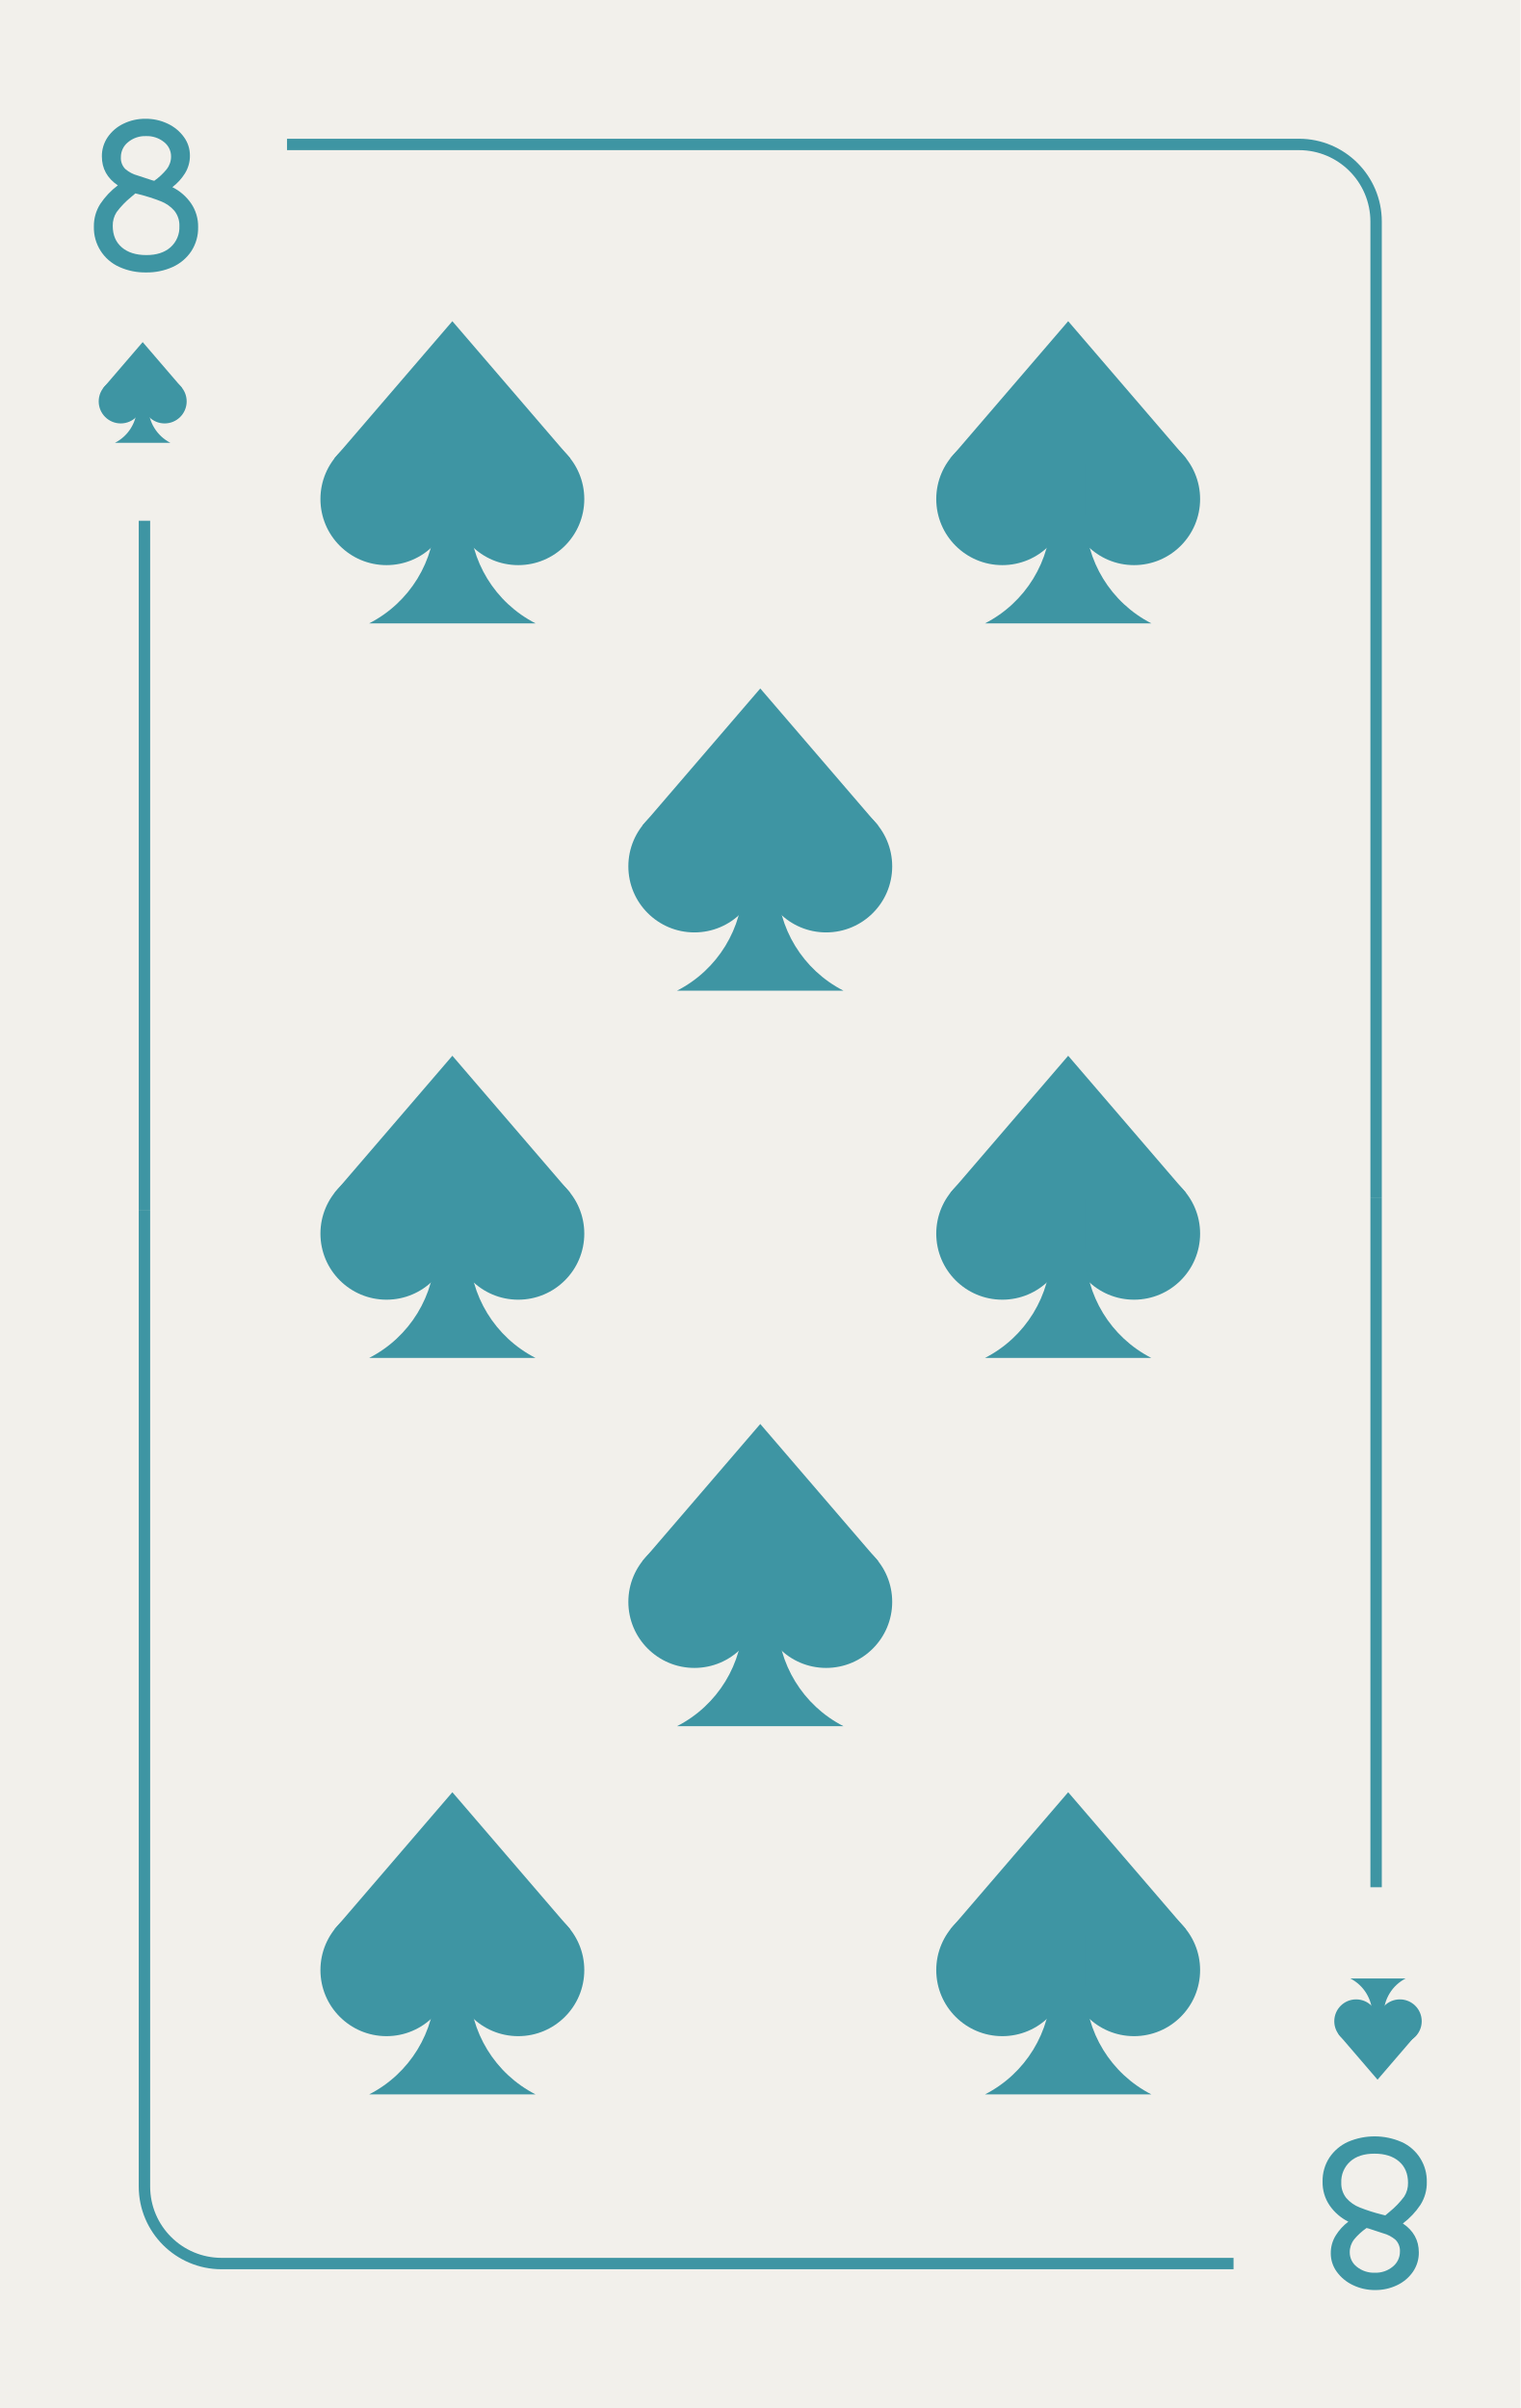
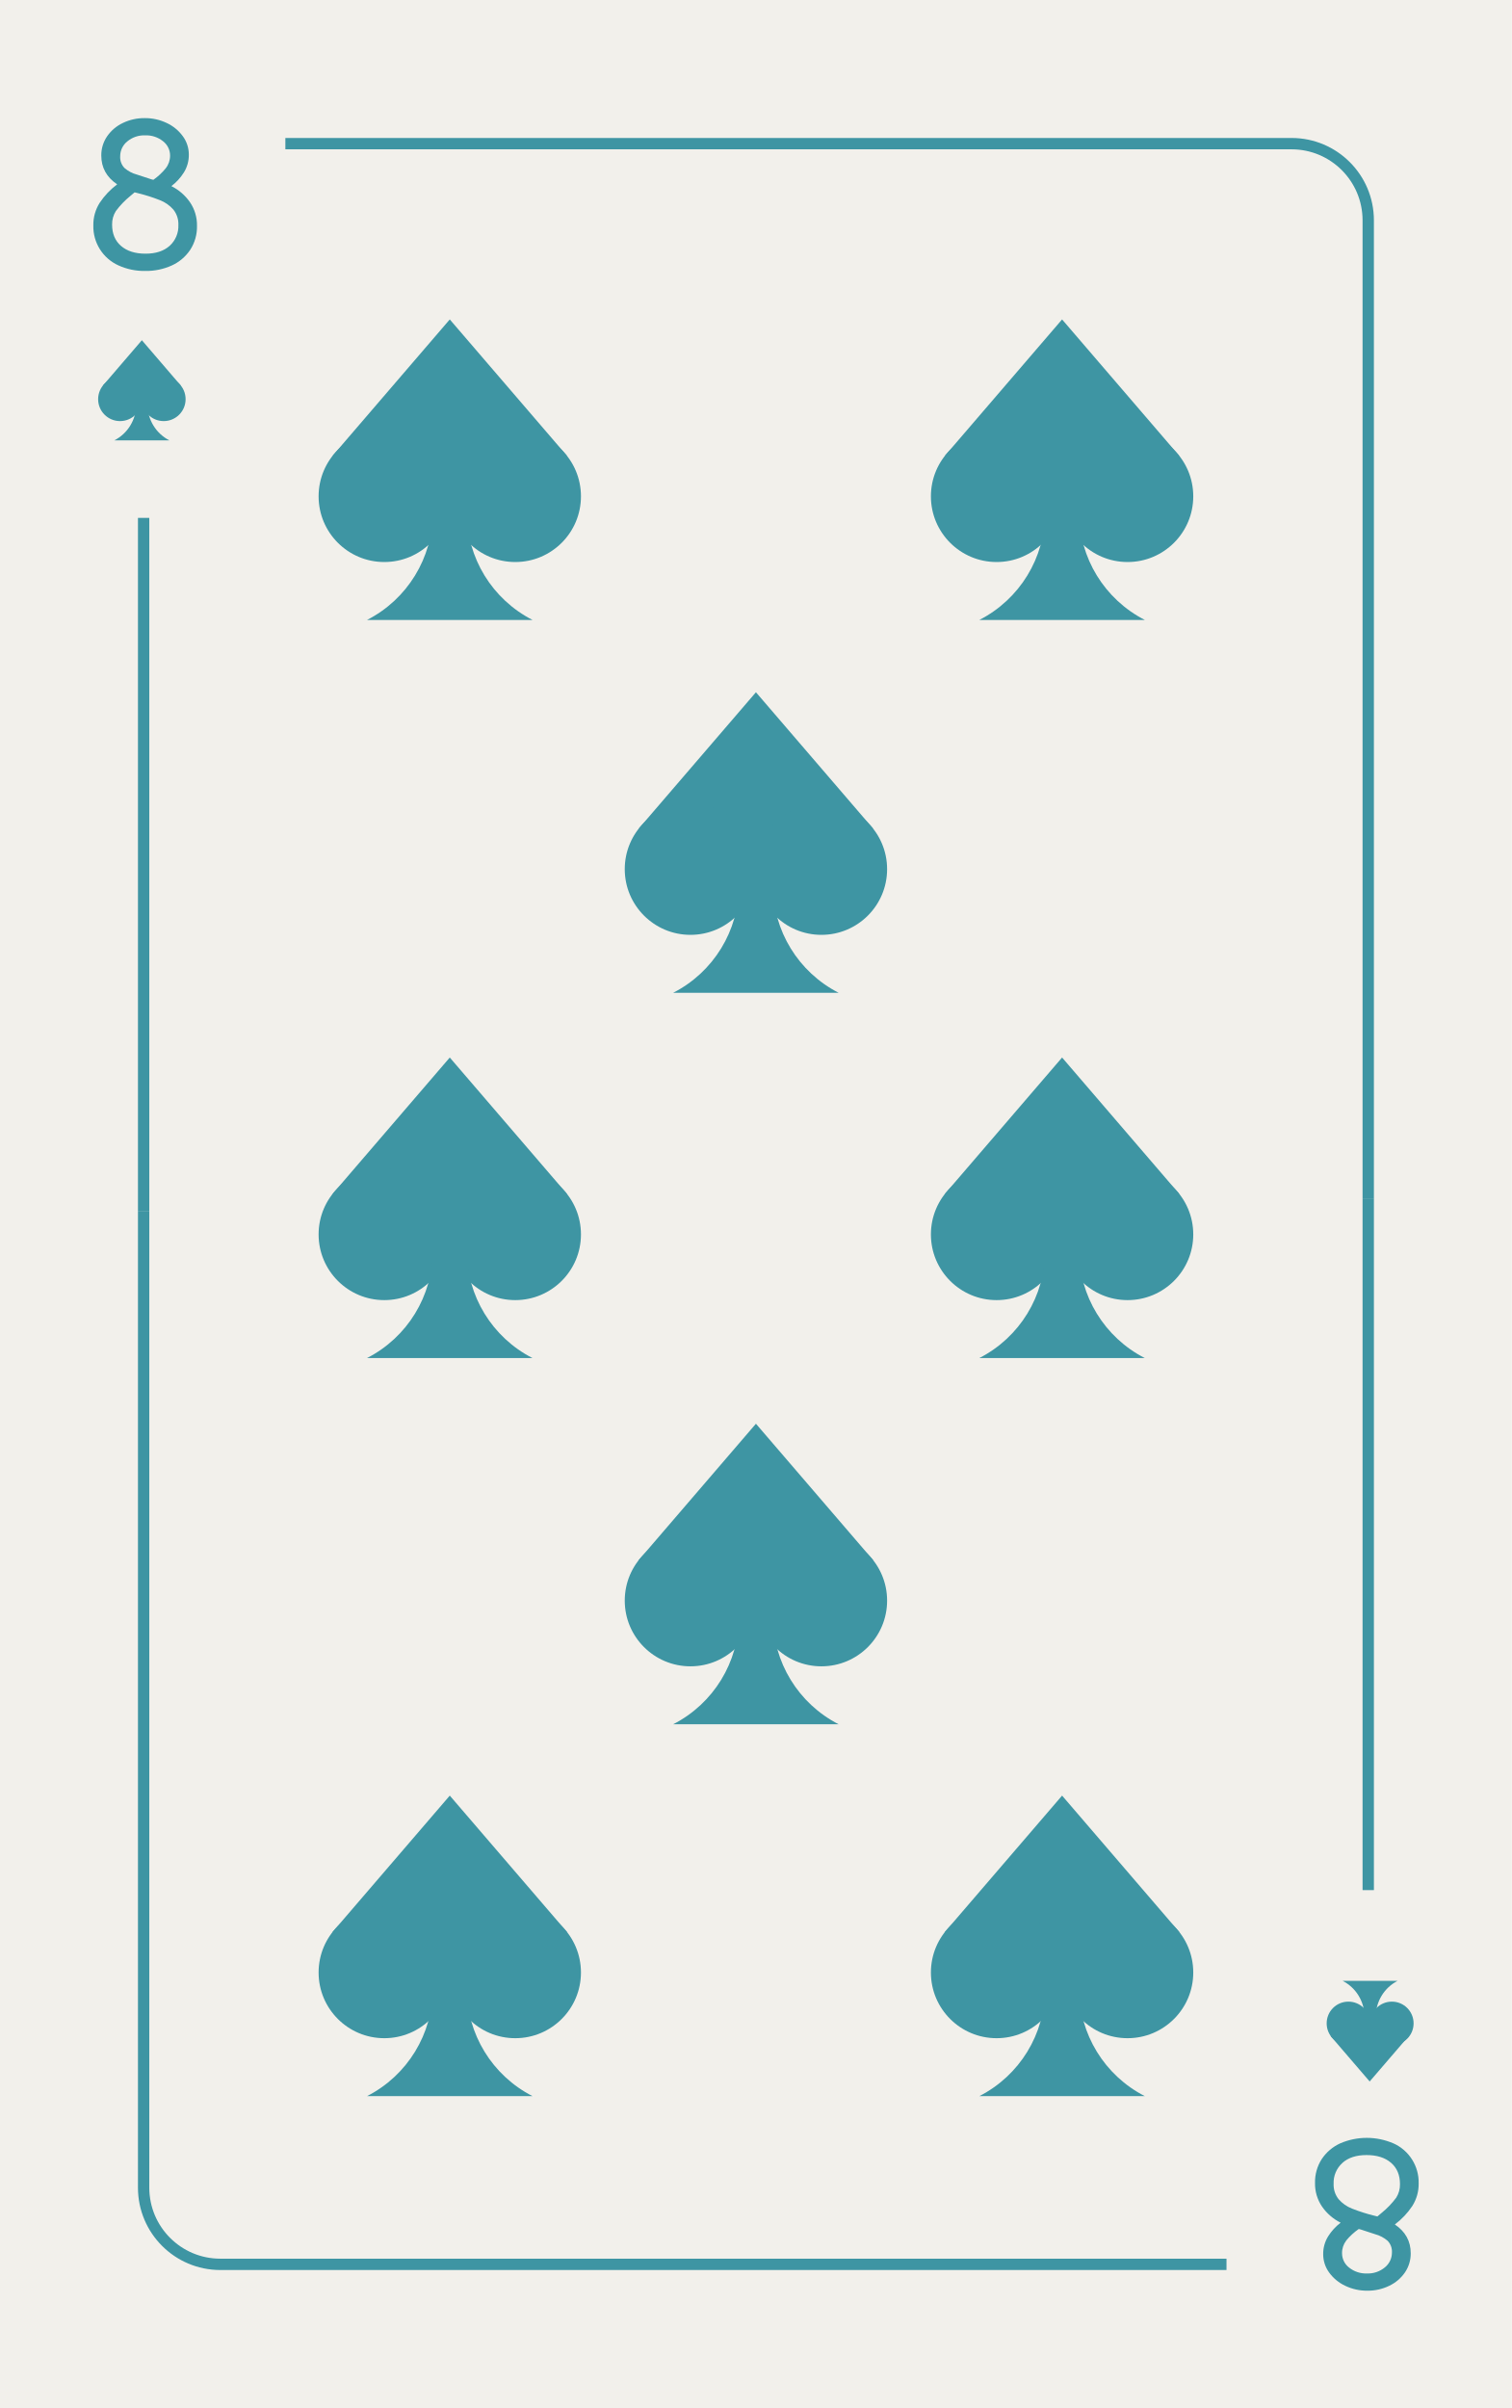
- <svg xmlns="http://www.w3.org/2000/svg" viewBox="0 0 800 1267">
+ <svg xmlns="http://www.w3.org/2000/svg" viewBox="0 0 800 1274">
  <defs>
    <style>.cls-1{fill:#f2f0eb;}.cls-2{fill:#3e95a3;}</style>
  </defs>
  <g id="Layer_2" data-name="Layer 2">
-     <rect class="cls-1" width="800" height="1267" />
+     <rect class="cls-1" width="800" height="1274" />
  </g>
  <g id="Layer_1" data-name="Layer 1">
    <polygon class="cls-2" points="95.75 204.07 75.07 210.66 54.39 204.07 75.07 180 95.75 204.07" />
    <circle class="cls-2" cx="63.52" cy="211.2" r="11.59" />
    <circle class="cls-2" cx="86.62" cy="211.2" r="11.59" />
    <path class="cls-2" d="M89.66,233H60.47a21.27,21.27,0,0,0,11.59-18.94V205h6v9.06A21.28,21.28,0,0,0,89.66,233Z" />
    <polygon class="cls-2" points="300.05 241.21 238 260.98 175.95 241.21 238 169 300.05 241.21" />
    <circle class="cls-2" cx="203.35" cy="262.59" r="34.76" />
    <circle class="cls-2" cx="272.65" cy="262.59" r="34.76" />
    <path class="cls-2" d="M281.79,328H194.21A63.84,63.84,0,0,0,229,271.17V244H247v27.17A63.84,63.84,0,0,0,281.79,328Z" />
    <polygon class="cls-2" points="624.04 241.21 562 260.98 499.95 241.21 562 169 624.04 241.21" />
    <circle class="cls-2" cx="527.35" cy="262.59" r="34.76" />
    <circle class="cls-2" cx="596.65" cy="262.59" r="34.76" />
    <path class="cls-2" d="M605.79,328H518.21A63.84,63.84,0,0,0,553,271.17V244H571v27.17A63.84,63.84,0,0,0,605.79,328Z" />
-     <polygon class="cls-2" points="462.05 434.45 400 454.23 337.95 434.45 400 362.25 462.05 434.45" />
-     <circle class="cls-2" cx="365.35" cy="455.84" r="34.76" />
-     <circle class="cls-2" cx="434.65" cy="455.84" r="34.76" />
-     <path class="cls-2" d="M443.79,521.25H356.21A63.84,63.84,0,0,0,391,464.42V437.25H409v27.17a63.84,63.84,0,0,0,34.76,56.83Z" />
-     <polygon class="cls-2" points="462.05 821.46 400 841.23 337.95 821.46 400 749.25 462.05 821.46" />
-     <circle class="cls-2" cx="365.35" cy="842.84" r="34.76" />
-     <circle class="cls-2" cx="434.65" cy="842.84" r="34.76" />
-     <path class="cls-2" d="M443.79,908.25H356.21A63.84,63.84,0,0,0,391,851.42V824.25H409v27.17a63.84,63.84,0,0,0,34.76,56.83Z" />
-     <polygon class="cls-2" points="300.05 627.71 238 647.48 175.95 627.71 238 555.5 300.05 627.71" />
-     <circle class="cls-2" cx="203.35" cy="649.09" r="34.76" />
-     <circle class="cls-2" cx="272.65" cy="649.09" r="34.76" />
-     <path class="cls-2" d="M281.79,714.5H194.21A63.84,63.84,0,0,0,229,657.67V630.5H247v27.17a63.84,63.84,0,0,0,34.76,56.83Z" />
-     <polygon class="cls-2" points="624.04 627.71 562 647.48 499.95 627.71 562 555.5 624.04 627.71" />
-     <circle class="cls-2" cx="527.35" cy="649.09" r="34.76" />
-     <circle class="cls-2" cx="596.65" cy="649.09" r="34.76" />
-     <path class="cls-2" d="M605.79,714.5H518.21A63.84,63.84,0,0,0,553,657.67V630.5H571v27.17a63.84,63.84,0,0,0,34.76,56.83Z" />
-     <polygon class="cls-2" points="300.05 1015.21 238 1034.98 175.95 1015.21 238 943 300.05 1015.21" />
-     <circle class="cls-2" cx="203.35" cy="1036.59" r="34.76" />
-     <circle class="cls-2" cx="272.65" cy="1036.59" r="34.76" />
-     <path class="cls-2" d="M281.79,1102H194.21A63.84,63.84,0,0,0,229,1045.17V1018H247v27.17A63.84,63.84,0,0,0,281.79,1102Z" />
-     <polygon class="cls-2" points="624.04 1015.21 562 1034.98 499.95 1015.21 562 943 624.04 1015.21" />
-     <circle class="cls-2" cx="527.35" cy="1036.59" r="34.76" />
-     <circle class="cls-2" cx="596.65" cy="1036.59" r="34.76" />
-     <path class="cls-2" d="M605.79,1102H518.21A63.84,63.84,0,0,0,553,1045.17V1018H571v27.17A63.84,63.84,0,0,0,605.79,1102Z" />
-     <polygon class="cls-2" points="704.08 1070.18 724.76 1063.59 745.45 1070.18 724.76 1094.25 704.08 1070.18" />
-     <circle class="cls-2" cx="736.5" cy="1063.5" r="11.5" />
-     <circle class="cls-2" cx="713.5" cy="1063.5" r="11.5" />
-     <path class="cls-2" d="M710.45,1041h29.09A21.27,21.27,0,0,0,728,1059.91V1069h-6v-9.09A21.26,21.26,0,0,0,710.45,1041Z" />
+     <polygon class="cls-2" points="462.05 438.45 400 458.23 337.95 438.45 400 366.25 462.05 438.45" />
+     <circle class="cls-2" cx="365.35" cy="459.84" r="34.76" />
+     <circle class="cls-2" cx="434.65" cy="459.84" r="34.76" />
+     <path class="cls-2" d="M443.79,525.25H356.21A63.84,63.84,0,0,0,391,468.42V441.25H409v27.17a63.84,63.84,0,0,0,34.76,56.83Z" />
+     <polygon class="cls-2" points="462.05 825.46 400 845.23 337.95 825.46 400 753.25 462.05 825.46" />
+     <circle class="cls-2" cx="365.35" cy="846.84" r="34.76" />
+     <circle class="cls-2" cx="434.65" cy="846.84" r="34.76" />
+     <path class="cls-2" d="M443.79,912.25H356.21A63.84,63.84,0,0,0,391,855.42V828.25H409v27.17a63.84,63.84,0,0,0,34.76,56.83Z" />
+     <polygon class="cls-2" points="300.05 631.71 238 651.48 175.95 631.71 238 559.5 300.05 631.71" />
+     <circle class="cls-2" cx="203.35" cy="653.09" r="34.76" />
+     <circle class="cls-2" cx="272.65" cy="653.09" r="34.76" />
+     <path class="cls-2" d="M281.79,718.5H194.21A63.84,63.84,0,0,0,229,661.67V634.5H247v27.17a63.84,63.84,0,0,0,34.76,56.83Z" />
+     <polygon class="cls-2" points="624.04 631.71 562 651.48 499.95 631.71 562 559.5 624.04 631.71" />
+     <circle class="cls-2" cx="527.35" cy="653.09" r="34.76" />
+     <circle class="cls-2" cx="596.65" cy="653.09" r="34.76" />
+     <path class="cls-2" d="M605.79,718.5H518.21A63.84,63.84,0,0,0,553,661.67V634.5H571v27.17a63.84,63.84,0,0,0,34.76,56.83Z" />
+     <polygon class="cls-2" points="300.05 1022.21 238 1041.98 175.95 1022.21 238 950 300.05 1022.21" />
+     <circle class="cls-2" cx="203.35" cy="1043.59" r="34.76" />
+     <circle class="cls-2" cx="272.65" cy="1043.59" r="34.76" />
+     <path class="cls-2" d="M281.79,1109H194.21A63.84,63.84,0,0,0,229,1052.17V1025H247v27.17A63.84,63.84,0,0,0,281.79,1109Z" />
+     <polygon class="cls-2" points="624.04 1022.21 562 1041.98 499.95 1022.21 562 950 624.04 1022.21" />
+     <circle class="cls-2" cx="527.35" cy="1043.59" r="34.76" />
+     <circle class="cls-2" cx="596.65" cy="1043.59" r="34.76" />
+     <path class="cls-2" d="M605.79,1109H518.21A63.84,63.84,0,0,0,553,1052.17V1025H571v27.17A63.84,63.84,0,0,0,605.79,1109Z" />
+     <polygon class="cls-2" points="704.08 1077.18 724.76 1070.59 745.45 1077.18 724.76 1101.25 704.08 1077.18" />
+     <circle class="cls-2" cx="736.5" cy="1070.5" r="11.5" />
+     <circle class="cls-2" cx="713.5" cy="1070.5" r="11.5" />
+     <path class="cls-2" d="M710.45,1048h29.09A21.27,21.27,0,0,0,728,1066.91V1076h-6v-9.09A21.26,21.26,0,0,0,710.45,1048Z" />
    <path class="cls-2" d="M62.71,140.43a22.61,22.61,0,0,1-13.32-21.18,21.58,21.58,0,0,1,3.36-11.94A39.81,39.81,0,0,1,62,97.53q-8.4-5.64-8.4-15.24a17.62,17.62,0,0,1,3.06-10.14A21,21,0,0,1,65,65.07a25.88,25.88,0,0,1,11.52-2.58,26.54,26.54,0,0,1,11.7,2.58,22,22,0,0,1,8.52,7,16.34,16.34,0,0,1,3.18,9.72,17.44,17.44,0,0,1-2.64,9.48,27,27,0,0,1-6.6,7.2,26.12,26.12,0,0,1,9.84,8.52,21.46,21.46,0,0,1,3.72,12.48,22.39,22.39,0,0,1-3.6,12.72,23.31,23.31,0,0,1-9.78,8.28,32.72,32.72,0,0,1-14,2.88A32.84,32.84,0,0,1,62.71,140.43Zm27-10.32A14.08,14.08,0,0,0,94.39,119a12.26,12.26,0,0,0-2.64-8.1,18,18,0,0,0-7.14-5,89.09,89.09,0,0,0-11.46-3.66l-1.92-.48L69,103.65a44.32,44.32,0,0,0-7.68,8,12.86,12.86,0,0,0-2,7.2q0,7.2,4.74,11.28t12.9,4.08Q85,134.25,89.71,130.11Zm-2-41.1A10.69,10.69,0,0,0,90,82.29a9.54,9.54,0,0,0-3.72-7.56,14.25,14.25,0,0,0-9.48-3.12,13.91,13.91,0,0,0-9.48,3.24,10,10,0,0,0-3.72,7.8,8.19,8.19,0,0,0,2.28,6.24,16.5,16.5,0,0,0,6.6,3.48l7.68,2.52,1,.24A32.87,32.87,0,0,0,87.73,89Z" />
-     <rect class="cls-2" x="73" y="274" width="6" height="363" />
-     <path class="cls-2" d="M727,630h-6V116.54A37.58,37.58,0,0,0,683.46,79H151V73H683.46A43.59,43.59,0,0,1,727,116.54Z" />
-     <path class="cls-2" d="M737.36,1127a22.61,22.61,0,0,1,13.32,21.18,21.58,21.58,0,0,1-3.36,11.94,39.81,39.81,0,0,1-9.24,9.78q8.4,5.64,8.4,15.24a17.62,17.62,0,0,1-3.06,10.14,21,21,0,0,1-8.34,7.08,25.88,25.88,0,0,1-11.52,2.58,26.54,26.54,0,0,1-11.7-2.58,22,22,0,0,1-8.52-7,16.34,16.34,0,0,1-3.18-9.72,17.44,17.44,0,0,1,2.64-9.48,27,27,0,0,1,6.6-7.2,26.12,26.12,0,0,1-9.84-8.52,21.46,21.46,0,0,1-3.72-12.48,22.39,22.39,0,0,1,3.6-12.72,23.31,23.31,0,0,1,9.78-8.28,35.47,35.47,0,0,1,28.14.06Zm-27,10.32a14.08,14.08,0,0,0-4.68,11.1,12.26,12.26,0,0,0,2.64,8.1,18,18,0,0,0,7.14,5,89.09,89.09,0,0,0,11.46,3.66l1.92.48,2.28-1.92a44.32,44.32,0,0,0,7.68-8,12.86,12.86,0,0,0,2-7.2q0-7.2-4.74-11.28t-12.9-4.08Q715,1133.16,710.36,1137.3Zm2,41.1a10.69,10.69,0,0,0-2.22,6.72,9.54,9.54,0,0,0,3.72,7.56,14.25,14.25,0,0,0,9.48,3.12,13.91,13.91,0,0,0,9.48-3.24,10,10,0,0,0,3.72-7.8,8.19,8.19,0,0,0-2.28-6.24,16.5,16.5,0,0,0-6.6-3.48l-7.68-2.52-1-.24A32.87,32.87,0,0,0,712.34,1178.4Z" />
-     <rect class="cls-2" x="721" y="630" width="6" height="363" />
-     <path class="cls-2" d="M649,1194H116.54A43.59,43.59,0,0,1,73,1150.46V637h6v513.46A37.58,37.58,0,0,0,116.54,1188H649Z" />
+     <rect class="cls-2" x="73" y="274" width="6" height="367" />
+     <path class="cls-2" d="M727,634h-6V116.54A37.58,37.58,0,0,0,683.46,79H151V73H683.46A43.59,43.59,0,0,1,727,116.54Z" />
+     <path class="cls-2" d="M737.36,1134a22.61,22.61,0,0,1,13.32,21.18,21.58,21.58,0,0,1-3.36,11.94,39.81,39.81,0,0,1-9.24,9.78q8.4,5.64,8.4,15.24a17.62,17.62,0,0,1-3.06,10.14,21,21,0,0,1-8.34,7.08,25.88,25.88,0,0,1-11.52,2.58,26.54,26.54,0,0,1-11.7-2.58,22,22,0,0,1-8.52-7,16.34,16.34,0,0,1-3.18-9.72,17.44,17.44,0,0,1,2.64-9.48,27,27,0,0,1,6.6-7.2,26.12,26.12,0,0,1-9.84-8.52,21.46,21.46,0,0,1-3.72-12.48,22.39,22.39,0,0,1,3.6-12.72,23.31,23.31,0,0,1,9.78-8.28,35.47,35.47,0,0,1,28.14.06Zm-27,10.32a14.08,14.08,0,0,0-4.68,11.1,12.26,12.26,0,0,0,2.64,8.1,18,18,0,0,0,7.14,5,89.09,89.09,0,0,0,11.46,3.66l1.92.48,2.28-1.92a44.32,44.32,0,0,0,7.68-8,12.86,12.86,0,0,0,2-7.2q0-7.2-4.74-11.28t-12.9-4.08Q715,1140.16,710.36,1144.3Zm2,41.1a10.69,10.69,0,0,0-2.22,6.72,9.54,9.54,0,0,0,3.72,7.56,14.25,14.25,0,0,0,9.48,3.12,13.91,13.91,0,0,0,9.48-3.24,10,10,0,0,0,3.72-7.8,8.19,8.19,0,0,0-2.28-6.24,16.5,16.5,0,0,0-6.6-3.48l-7.68-2.52-1-.24A32.87,32.87,0,0,0,712.34,1185.4Z" />
+     <rect class="cls-2" x="721" y="634" width="6" height="366" />
+     <path class="cls-2" d="M649,1201H116.54A43.59,43.59,0,0,1,73,1157.46V641h6v516.46A37.58,37.58,0,0,0,116.54,1195H649Z" />
  </g>
</svg>
